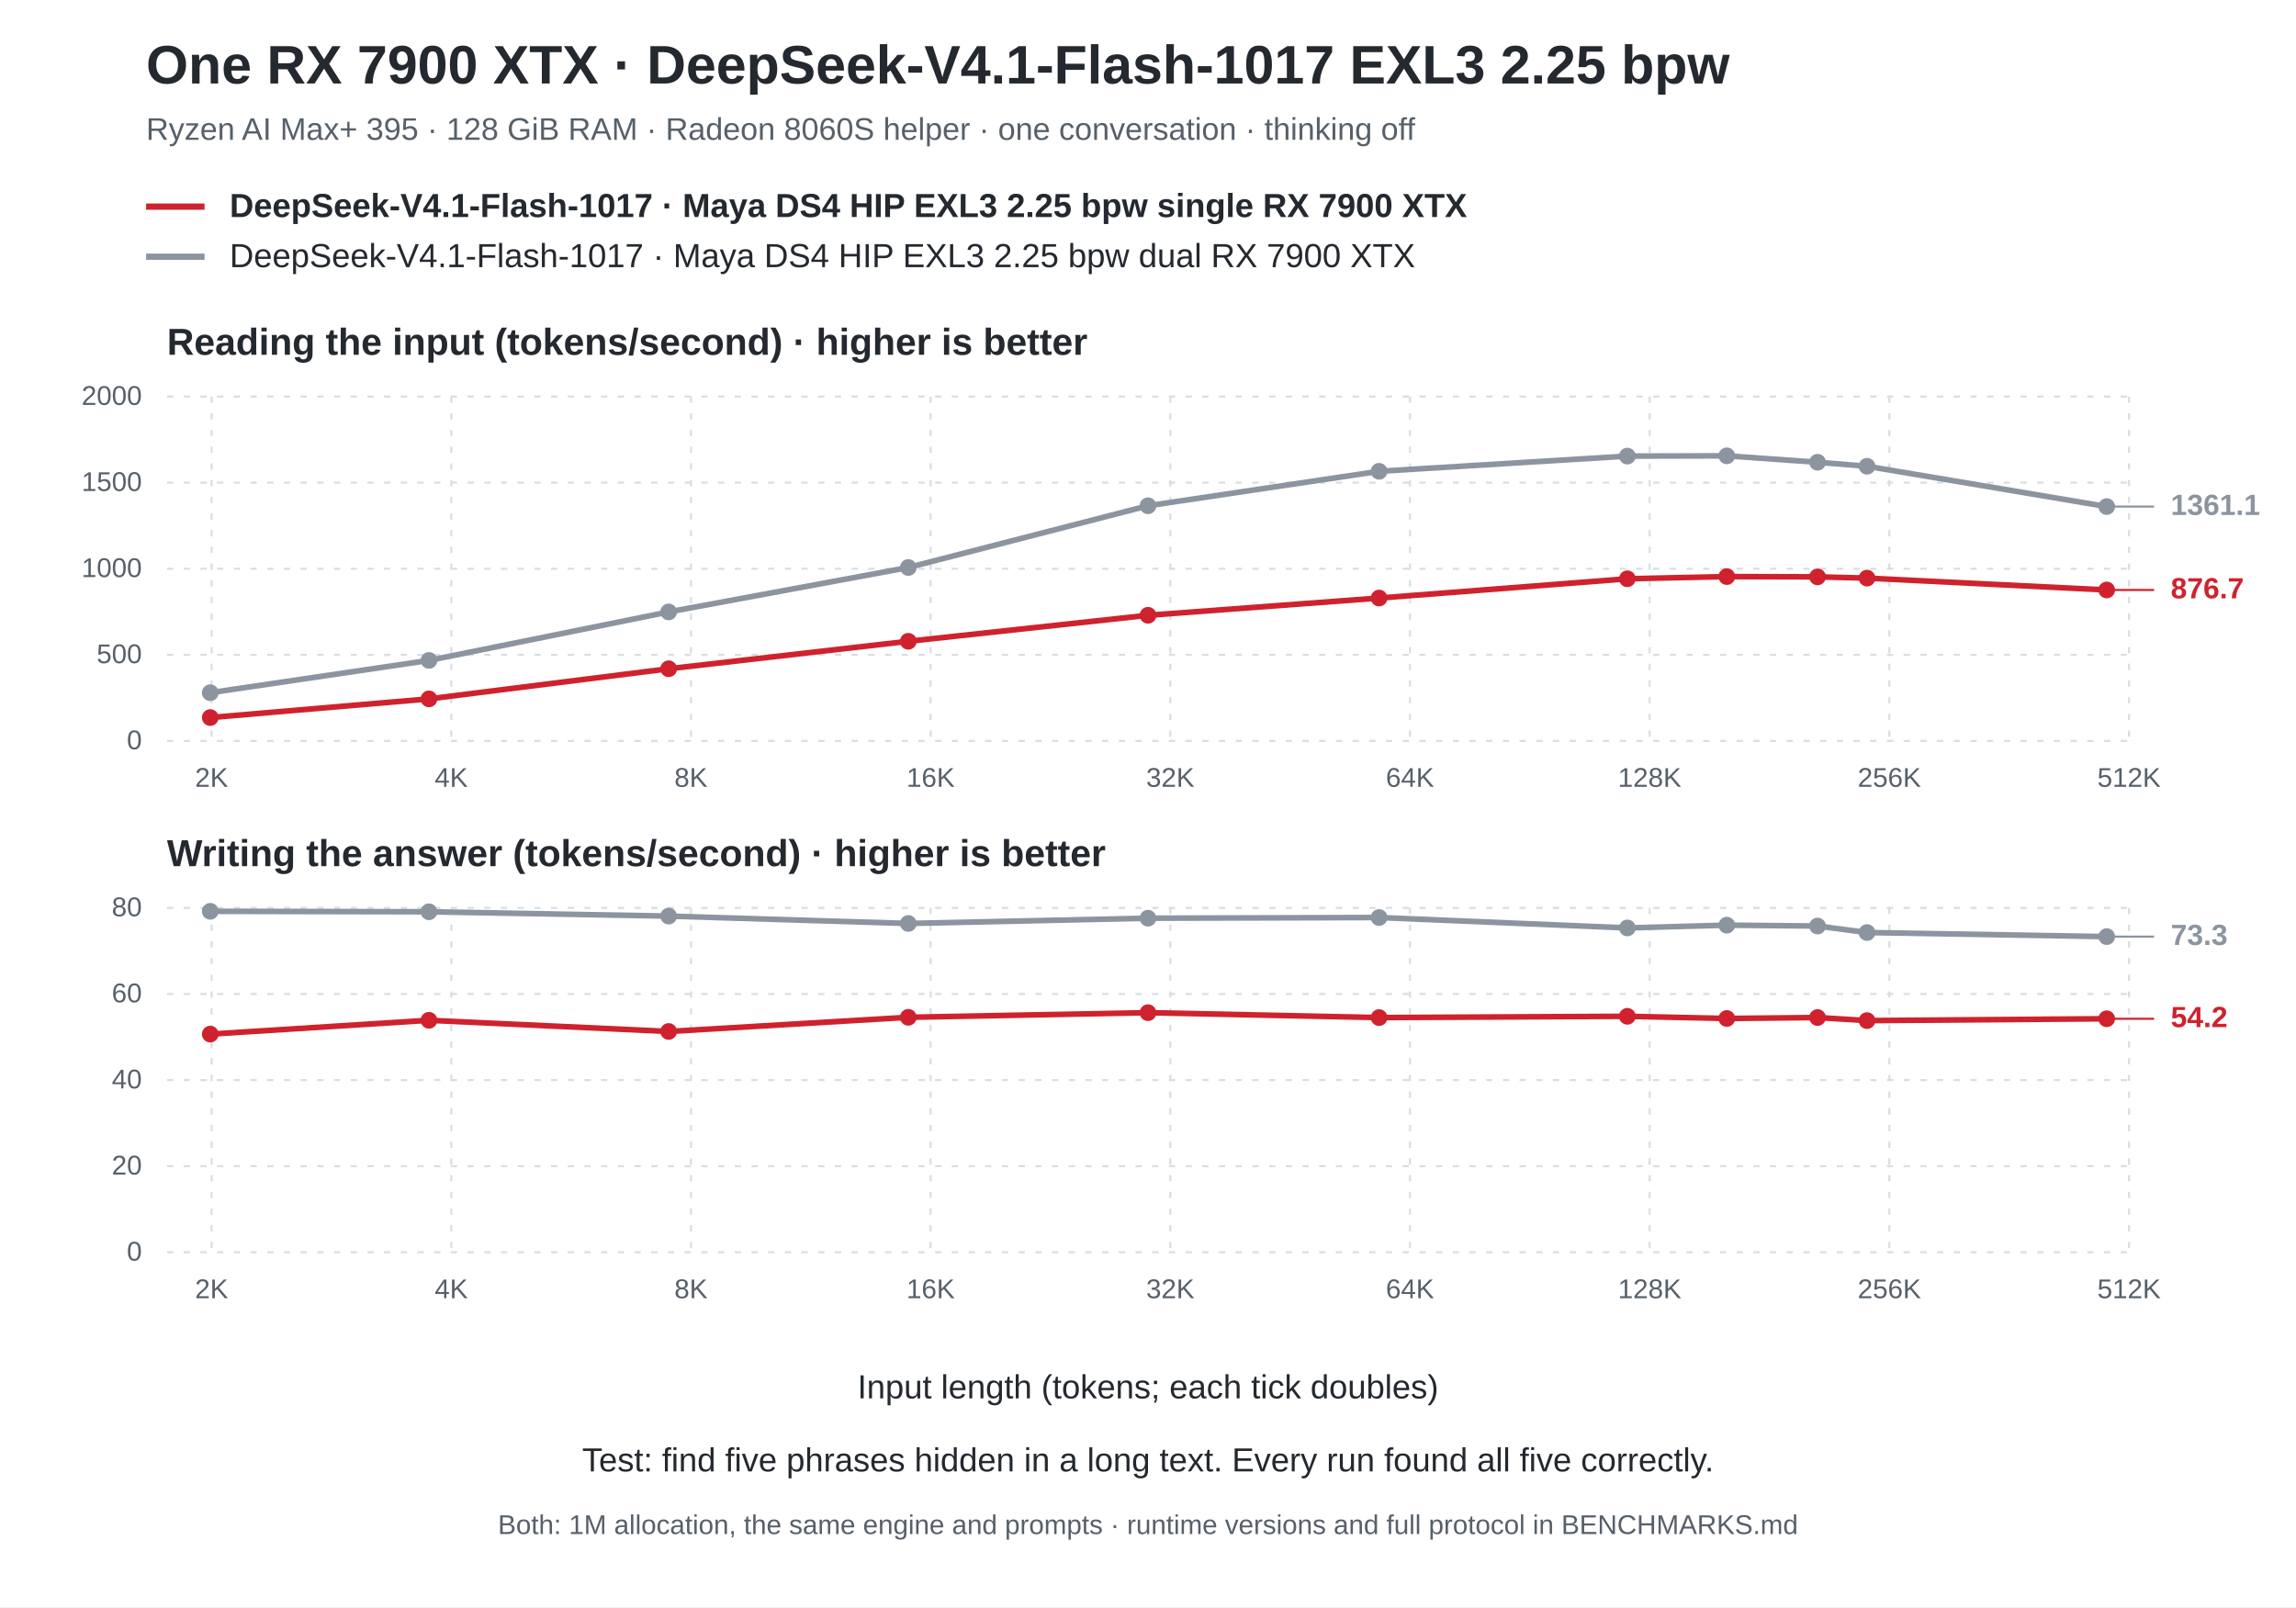
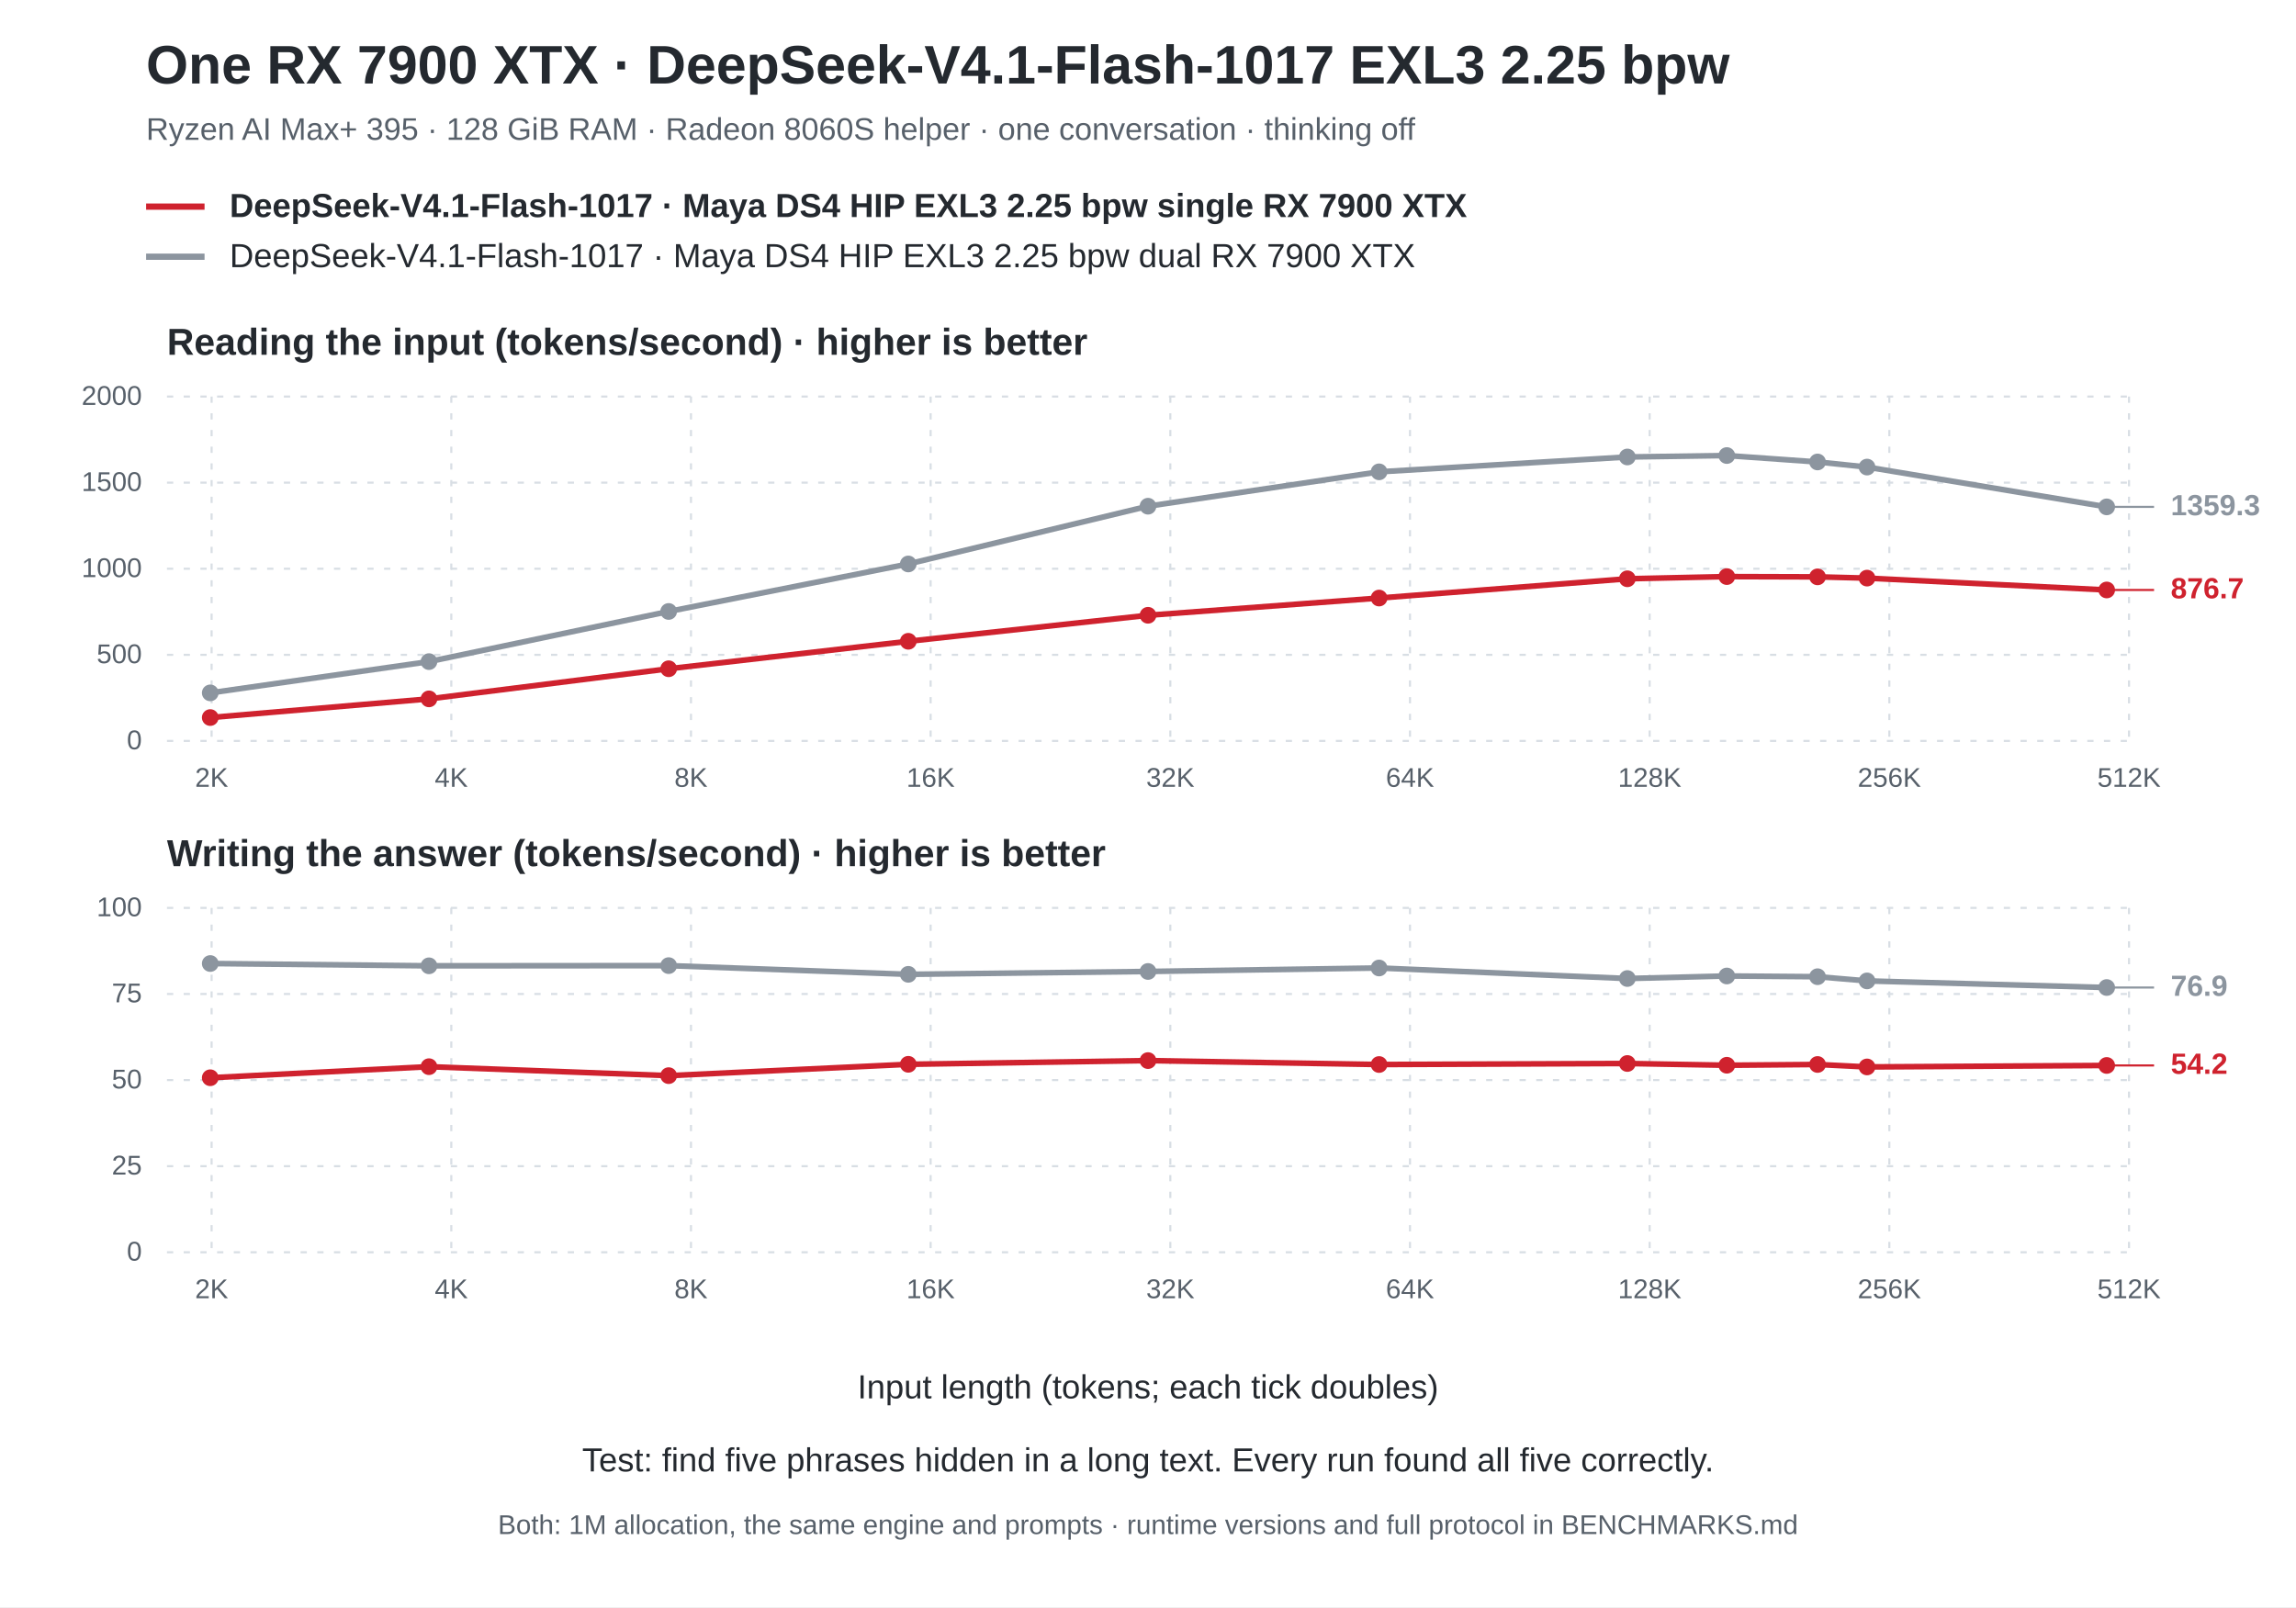
<svg xmlns="http://www.w3.org/2000/svg" viewBox="0 0 1100 770" role="img" aria-labelledby="title desc">
  <style>text{font-family:Arial,sans-serif;fill:#24292f}.title{font-size:26px;font-weight:700}.sub{font-size:15px;fill:#57606a}.label{font-size:16px}.tick{font-size:13px;fill:#57606a}.panel{font-size:18px;font-weight:700}.grid{stroke:#d8dee4;stroke-dasharray:3 5}.value{font-size:14px;font-weight:700}</style>
  <rect width="1100" height="770" fill="white" />
  <text x="70" y="40" class="title">One RX 7900 XTX · DeepSeek-V4.1-Flash-1017 EXL3 2.25 bpw</text>
  <text x="70" y="67" class="sub">Ryzen AI Max+ 395 · 128 GiB RAM · Radeon 8060S helper · one conversation · thinking off</text>
  <line x1="70" y1="99" x2="98" y2="99" stroke="#cf222e" stroke-width="3" />
  <text x="110" y="104" class="label" style="font-weight:700">DeepSeek-V4.1-Flash-1017 · Maya DS4 HIP EXL3 2.25 bpw single RX 7900 XTX</text>
  <line x1="70" y1="123" x2="98" y2="123" stroke="#8c959f" stroke-width="3" />
  <text x="110" y="128" class="label" style="font-weight:400">DeepSeek-V4.1-Flash-1017 · Maya DS4 HIP EXL3 2.25 bpw dual RX 7900 XTX</text>
  <text x="80" y="170" class="panel">Reading the input (tokens/second) · higher is better</text>
  <line class="grid" x1="80" y1="355.00" x2="1020" y2="355.00" />
  <text class="tick" x="68" y="359.00" text-anchor="end">0</text>
  <line class="grid" x1="80" y1="313.75" x2="1020" y2="313.75" />
  <text class="tick" x="68" y="317.75" text-anchor="end">500</text>
  <line class="grid" x1="80" y1="272.50" x2="1020" y2="272.50" />
  <text class="tick" x="68" y="276.50" text-anchor="end">1000</text>
  <line class="grid" x1="80" y1="231.25" x2="1020" y2="231.25" />
  <text class="tick" x="68" y="235.25" text-anchor="end">1500</text>
  <line class="grid" x1="80" y1="190.00" x2="1020" y2="190.00" />
  <text class="tick" x="68" y="194.00" text-anchor="end">2000</text>
  <line class="grid" x1="101.38" y1="190" x2="101.38" y2="355" />
  <text class="tick" x="101.38" y="377" text-anchor="middle">2K</text>
  <line class="grid" x1="216.21" y1="190" x2="216.21" y2="355" />
  <text class="tick" x="216.21" y="377" text-anchor="middle">4K</text>
  <line class="grid" x1="331.04" y1="190" x2="331.04" y2="355" />
  <text class="tick" x="331.04" y="377" text-anchor="middle">8K</text>
  <line class="grid" x1="445.86" y1="190" x2="445.86" y2="355" />
  <text class="tick" x="445.86" y="377" text-anchor="middle">16K</text>
  <line class="grid" x1="560.69" y1="190" x2="560.69" y2="355" />
  <text class="tick" x="560.69" y="377" text-anchor="middle">32K</text>
  <line class="grid" x1="675.52" y1="190" x2="675.52" y2="355" />
  <text class="tick" x="675.52" y="377" text-anchor="middle">64K</text>
  <line class="grid" x1="790.35" y1="190" x2="790.35" y2="355" />
  <text class="tick" x="790.35" y="377" text-anchor="middle">128K</text>
  <line class="grid" x1="905.17" y1="190" x2="905.17" y2="355" />
  <text class="tick" x="905.17" y="377" text-anchor="middle">256K</text>
  <line class="grid" x1="1020.00" y1="190" x2="1020.00" y2="355" />
  <text class="tick" x="1020.00" y="377" text-anchor="middle">512K</text>
  <path d="M100.73 343.80 L205.52 334.85 L320.35 320.42 L435.16 307.26 L550.00 294.80 L660.71 286.54 L779.65 277.31 L827.31 276.26 L870.78 276.39 L894.48 276.99 L1009.31 282.67" fill="none" stroke="#cf222e" stroke-width="2.7" />
  <circle cx="100.73" cy="343.80" r="4" fill="#cf222e" />
  <circle cx="205.52" cy="334.85" r="4" fill="#cf222e" />
  <circle cx="320.35" cy="320.42" r="4" fill="#cf222e" />
  <circle cx="435.16" cy="307.26" r="4" fill="#cf222e" />
  <circle cx="550.00" cy="294.80" r="4" fill="#cf222e" />
  <circle cx="660.71" cy="286.54" r="4" fill="#cf222e" />
  <circle cx="779.65" cy="277.31" r="4" fill="#cf222e" />
  <circle cx="827.31" cy="276.26" r="4" fill="#cf222e" />
  <circle cx="870.78" cy="276.39" r="4" fill="#cf222e" />
  <circle cx="894.48" cy="276.99" r="4" fill="#cf222e" />
  <circle cx="1009.31" cy="282.67" r="4" fill="#cf222e" />
-   <path d="M100.73 331.89 L205.52 316.42 L320.35 293.19 L435.16 271.91 L550.00 242.32 L660.71 225.81 L779.65 218.53 L827.31 218.40 L870.78 221.48 L894.48 223.40 L1009.31 242.71" fill="none" stroke="#8c959f" stroke-width="2.7" />
-   <circle cx="100.73" cy="331.89" r="4" fill="#8c959f" />
-   <circle cx="205.52" cy="316.42" r="4" fill="#8c959f" />
-   <circle cx="320.35" cy="293.19" r="4" fill="#8c959f" />
-   <circle cx="435.16" cy="271.91" r="4" fill="#8c959f" />
-   <circle cx="550.00" cy="242.32" r="4" fill="#8c959f" />
-   <circle cx="660.71" cy="225.81" r="4" fill="#8c959f" />
-   <circle cx="779.65" cy="218.53" r="4" fill="#8c959f" />
-   <circle cx="827.31" cy="218.40" r="4" fill="#8c959f" />
-   <circle cx="870.78" cy="221.48" r="4" fill="#8c959f" />
-   <circle cx="894.48" cy="223.40" r="4" fill="#8c959f" />
-   <circle cx="1009.31" cy="242.71" r="4" fill="#8c959f" />
-   <line x1="1009.31" y1="242.71" x2="1032" y2="242.71" stroke="#8c959f" stroke-width="1" />
-   <text class="value" x="1040" y="246.71" text-anchor="start" style="fill:#8c959f">1361.1</text>
+   <path d="M100.73 331.98 L205.52 317.00 L320.35 292.97 L435.16 270.21 L550.00 242.54 L660.71 226.07 L779.65 218.95 L827.31 218.26 L870.78 221.34 L894.48 223.79 L1009.31 242.86" fill="none" stroke="#8c959f" stroke-width="2.7" />
+   <circle cx="100.73" cy="331.98" r="4" fill="#8c959f" />
+   <circle cx="205.52" cy="317.00" r="4" fill="#8c959f" />
+   <circle cx="320.35" cy="292.97" r="4" fill="#8c959f" />
+   <circle cx="435.16" cy="270.21" r="4" fill="#8c959f" />
+   <circle cx="550.00" cy="242.54" r="4" fill="#8c959f" />
+   <circle cx="660.71" cy="226.07" r="4" fill="#8c959f" />
+   <circle cx="779.65" cy="218.95" r="4" fill="#8c959f" />
+   <circle cx="827.31" cy="218.26" r="4" fill="#8c959f" />
+   <circle cx="870.78" cy="221.34" r="4" fill="#8c959f" />
+   <circle cx="894.48" cy="223.79" r="4" fill="#8c959f" />
+   <circle cx="1009.31" cy="242.86" r="4" fill="#8c959f" />
+   <line x1="1009.31" y1="242.86" x2="1032" y2="242.86" stroke="#8c959f" stroke-width="1" />
+   <text class="value" x="1040" y="246.86" text-anchor="start" style="fill:#8c959f">1359.3</text>
  <line x1="1009.31" y1="282.67" x2="1032" y2="282.67" stroke="#cf222e" stroke-width="1" />
  <text class="value" x="1040" y="286.67" text-anchor="start" style="fill:#cf222e">876.7</text>
  <text x="80" y="415" class="panel">Writing the answer (tokens/second) · higher is better</text>
  <line class="grid" x1="80" y1="600.00" x2="1020" y2="600.00" />
  <text class="tick" x="68" y="604.00" text-anchor="end">0</text>
  <line class="grid" x1="80" y1="558.75" x2="1020" y2="558.75" />
-   <text class="tick" x="68" y="562.75" text-anchor="end">20</text>
+   <text class="tick" x="68" y="562.75" text-anchor="end">25</text>
  <line class="grid" x1="80" y1="517.50" x2="1020" y2="517.50" />
-   <text class="tick" x="68" y="521.50" text-anchor="end">40</text>
+   <text class="tick" x="68" y="521.50" text-anchor="end">50</text>
  <line class="grid" x1="80" y1="476.25" x2="1020" y2="476.25" />
-   <text class="tick" x="68" y="480.25" text-anchor="end">60</text>
+   <text class="tick" x="68" y="480.25" text-anchor="end">75</text>
  <line class="grid" x1="80" y1="435.00" x2="1020" y2="435.00" />
-   <text class="tick" x="68" y="439.00" text-anchor="end">80</text>
+   <text class="tick" x="68" y="439.00" text-anchor="end">100</text>
  <line class="grid" x1="101.38" y1="435" x2="101.38" y2="600" />
  <text class="tick" x="101.38" y="622" text-anchor="middle">2K</text>
  <line class="grid" x1="216.21" y1="435" x2="216.21" y2="600" />
  <text class="tick" x="216.21" y="622" text-anchor="middle">4K</text>
  <line class="grid" x1="331.04" y1="435" x2="331.04" y2="600" />
  <text class="tick" x="331.04" y="622" text-anchor="middle">8K</text>
  <line class="grid" x1="445.86" y1="435" x2="445.86" y2="600" />
  <text class="tick" x="445.86" y="622" text-anchor="middle">16K</text>
  <line class="grid" x1="560.69" y1="435" x2="560.69" y2="600" />
  <text class="tick" x="560.69" y="622" text-anchor="middle">32K</text>
  <line class="grid" x1="675.52" y1="435" x2="675.52" y2="600" />
  <text class="tick" x="675.52" y="622" text-anchor="middle">64K</text>
  <line class="grid" x1="790.35" y1="435" x2="790.35" y2="600" />
  <text class="tick" x="790.35" y="622" text-anchor="middle">128K</text>
  <line class="grid" x1="905.17" y1="435" x2="905.17" y2="600" />
  <text class="tick" x="905.17" y="622" text-anchor="middle">256K</text>
  <line class="grid" x1="1020.00" y1="435" x2="1020.00" y2="600" />
  <text class="tick" x="1020.00" y="622" text-anchor="middle">512K</text>
-   <path d="M100.73 495.47 L205.52 488.85 L320.35 494.21 L435.16 487.42 L550.00 485.20 L660.71 487.55 L779.65 486.94 L827.31 487.98 L870.78 487.53 L894.48 489.00 L1009.31 488.12" fill="none" stroke="#cf222e" stroke-width="2.7" />
-   <circle cx="100.73" cy="495.47" r="4" fill="#cf222e" />
-   <circle cx="205.52" cy="488.85" r="4" fill="#cf222e" />
-   <circle cx="320.35" cy="494.21" r="4" fill="#cf222e" />
-   <circle cx="435.16" cy="487.42" r="4" fill="#cf222e" />
-   <circle cx="550.00" cy="485.20" r="4" fill="#cf222e" />
-   <circle cx="660.71" cy="487.55" r="4" fill="#cf222e" />
-   <circle cx="779.65" cy="486.94" r="4" fill="#cf222e" />
-   <circle cx="827.31" cy="487.98" r="4" fill="#cf222e" />
-   <circle cx="870.78" cy="487.53" r="4" fill="#cf222e" />
-   <circle cx="894.48" cy="489.00" r="4" fill="#cf222e" />
-   <circle cx="1009.31" cy="488.12" r="4" fill="#cf222e" />
-   <path d="M100.73 436.63 L205.52 436.86 L320.35 438.93 L435.16 442.46 L550.00 439.94 L660.71 439.61 L779.65 444.60 L827.31 443.27 L870.78 443.69 L894.48 446.80 L1009.31 448.76" fill="none" stroke="#8c959f" stroke-width="2.7" />
-   <circle cx="100.73" cy="436.63" r="4" fill="#8c959f" />
-   <circle cx="205.52" cy="436.86" r="4" fill="#8c959f" />
-   <circle cx="320.35" cy="438.93" r="4" fill="#8c959f" />
-   <circle cx="435.16" cy="442.46" r="4" fill="#8c959f" />
-   <circle cx="550.00" cy="439.94" r="4" fill="#8c959f" />
-   <circle cx="660.71" cy="439.61" r="4" fill="#8c959f" />
-   <circle cx="779.65" cy="444.60" r="4" fill="#8c959f" />
-   <circle cx="827.31" cy="443.27" r="4" fill="#8c959f" />
-   <circle cx="870.78" cy="443.69" r="4" fill="#8c959f" />
-   <circle cx="894.48" cy="446.80" r="4" fill="#8c959f" />
-   <circle cx="1009.31" cy="448.76" r="4" fill="#8c959f" />
-   <line x1="1009.31" y1="448.76" x2="1032" y2="448.76" stroke="#8c959f" stroke-width="1" />
-   <text class="value" x="1040" y="452.76" text-anchor="start" style="fill:#8c959f">73.3</text>
-   <line x1="1009.31" y1="488.12" x2="1032" y2="488.12" stroke="#cf222e" stroke-width="1" />
-   <text class="value" x="1040" y="492.12" text-anchor="start" style="fill:#cf222e">54.2</text>
+   <path d="M100.73 516.38 L205.52 511.08 L320.35 515.37 L435.16 509.94 L550.00 508.16 L660.71 510.04 L779.65 509.55 L827.31 510.39 L870.78 510.02 L894.48 511.20 L1009.31 510.49" fill="none" stroke="#cf222e" stroke-width="2.7" />
+   <circle cx="100.73" cy="516.38" r="4" fill="#cf222e" />
+   <circle cx="205.52" cy="511.08" r="4" fill="#cf222e" />
+   <circle cx="320.35" cy="515.37" r="4" fill="#cf222e" />
+   <circle cx="435.16" cy="509.94" r="4" fill="#cf222e" />
+   <circle cx="550.00" cy="508.16" r="4" fill="#cf222e" />
+   <circle cx="660.71" cy="510.04" r="4" fill="#cf222e" />
+   <circle cx="779.65" cy="509.55" r="4" fill="#cf222e" />
+   <circle cx="827.31" cy="510.39" r="4" fill="#cf222e" />
+   <circle cx="870.78" cy="510.02" r="4" fill="#cf222e" />
+   <circle cx="894.48" cy="511.20" r="4" fill="#cf222e" />
+   <circle cx="1009.31" cy="510.49" r="4" fill="#cf222e" />
+   <path d="M100.73 461.65 L205.52 462.75 L320.35 462.66 L435.16 466.83 L550.00 465.46 L660.71 463.79 L779.65 468.84 L827.31 467.62 L870.78 467.97 L894.48 469.98 L1009.31 473.15" fill="none" stroke="#8c959f" stroke-width="2.7" />
+   <circle cx="100.73" cy="461.65" r="4" fill="#8c959f" />
+   <circle cx="205.52" cy="462.75" r="4" fill="#8c959f" />
+   <circle cx="320.35" cy="462.66" r="4" fill="#8c959f" />
+   <circle cx="435.16" cy="466.83" r="4" fill="#8c959f" />
+   <circle cx="550.00" cy="465.46" r="4" fill="#8c959f" />
+   <circle cx="660.71" cy="463.79" r="4" fill="#8c959f" />
+   <circle cx="779.65" cy="468.84" r="4" fill="#8c959f" />
+   <circle cx="827.31" cy="467.62" r="4" fill="#8c959f" />
+   <circle cx="870.78" cy="467.97" r="4" fill="#8c959f" />
+   <circle cx="894.48" cy="469.98" r="4" fill="#8c959f" />
+   <circle cx="1009.31" cy="473.15" r="4" fill="#8c959f" />
+   <line x1="1009.31" y1="473.15" x2="1032" y2="473.15" stroke="#8c959f" stroke-width="1" />
+   <text class="value" x="1040" y="477.15" text-anchor="start" style="fill:#8c959f">76.9</text>
+   <line x1="1009.31" y1="510.49" x2="1032" y2="510.49" stroke="#cf222e" stroke-width="1" />
+   <text class="value" x="1040" y="514.49" text-anchor="start" style="fill:#cf222e">54.2</text>
  <text x="550" y="735" text-anchor="middle" class="tick">Both: 1M allocation, the same engine and prompts · runtime versions and full protocol in BENCHMARKS.md</text>
  <text x="550" y="670" text-anchor="middle" class="label">Input length (tokens; each tick doubles)</text>
  <text x="550" y="705" text-anchor="middle" class="label">Test: find five phrases hidden in a long text. Every run found all five correctly.</text>
</svg>
